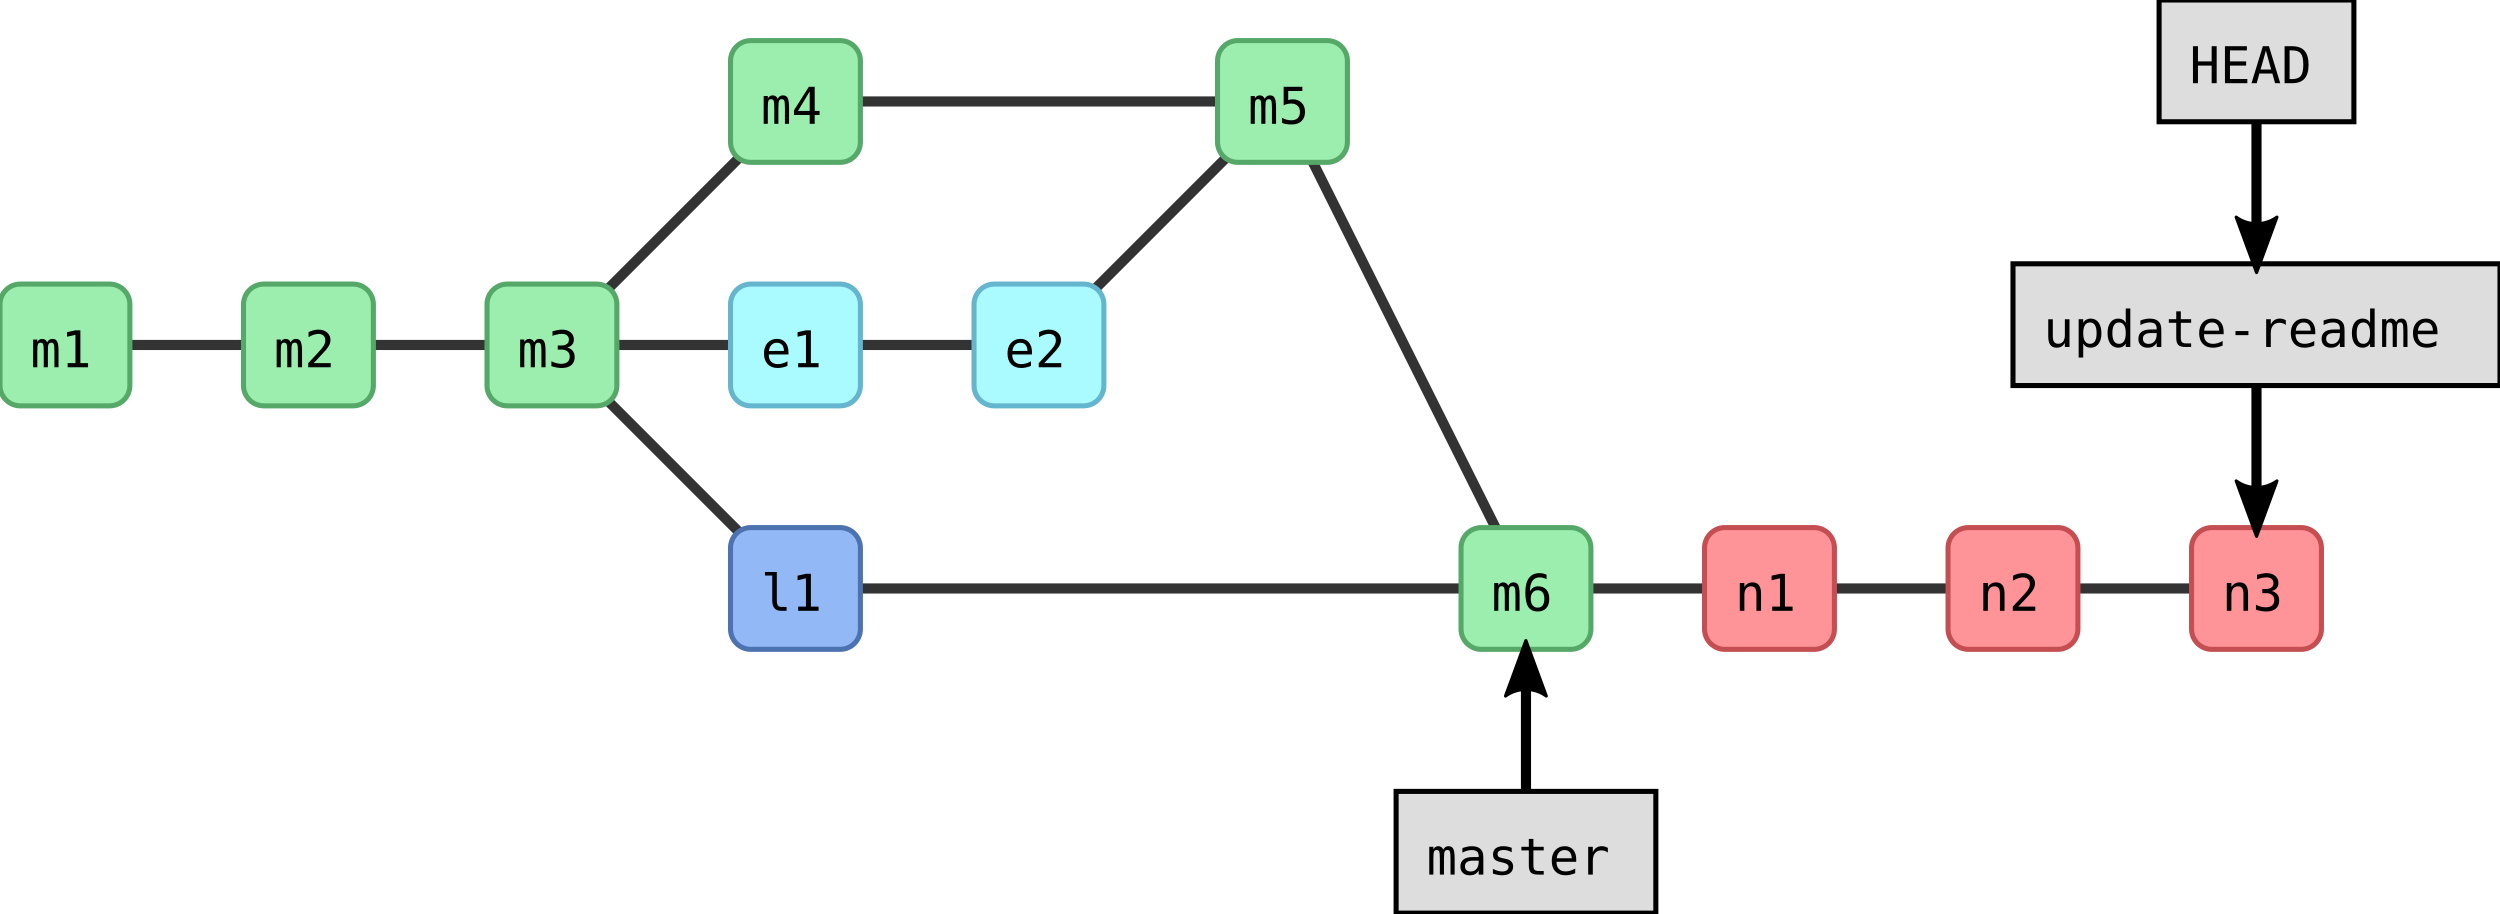
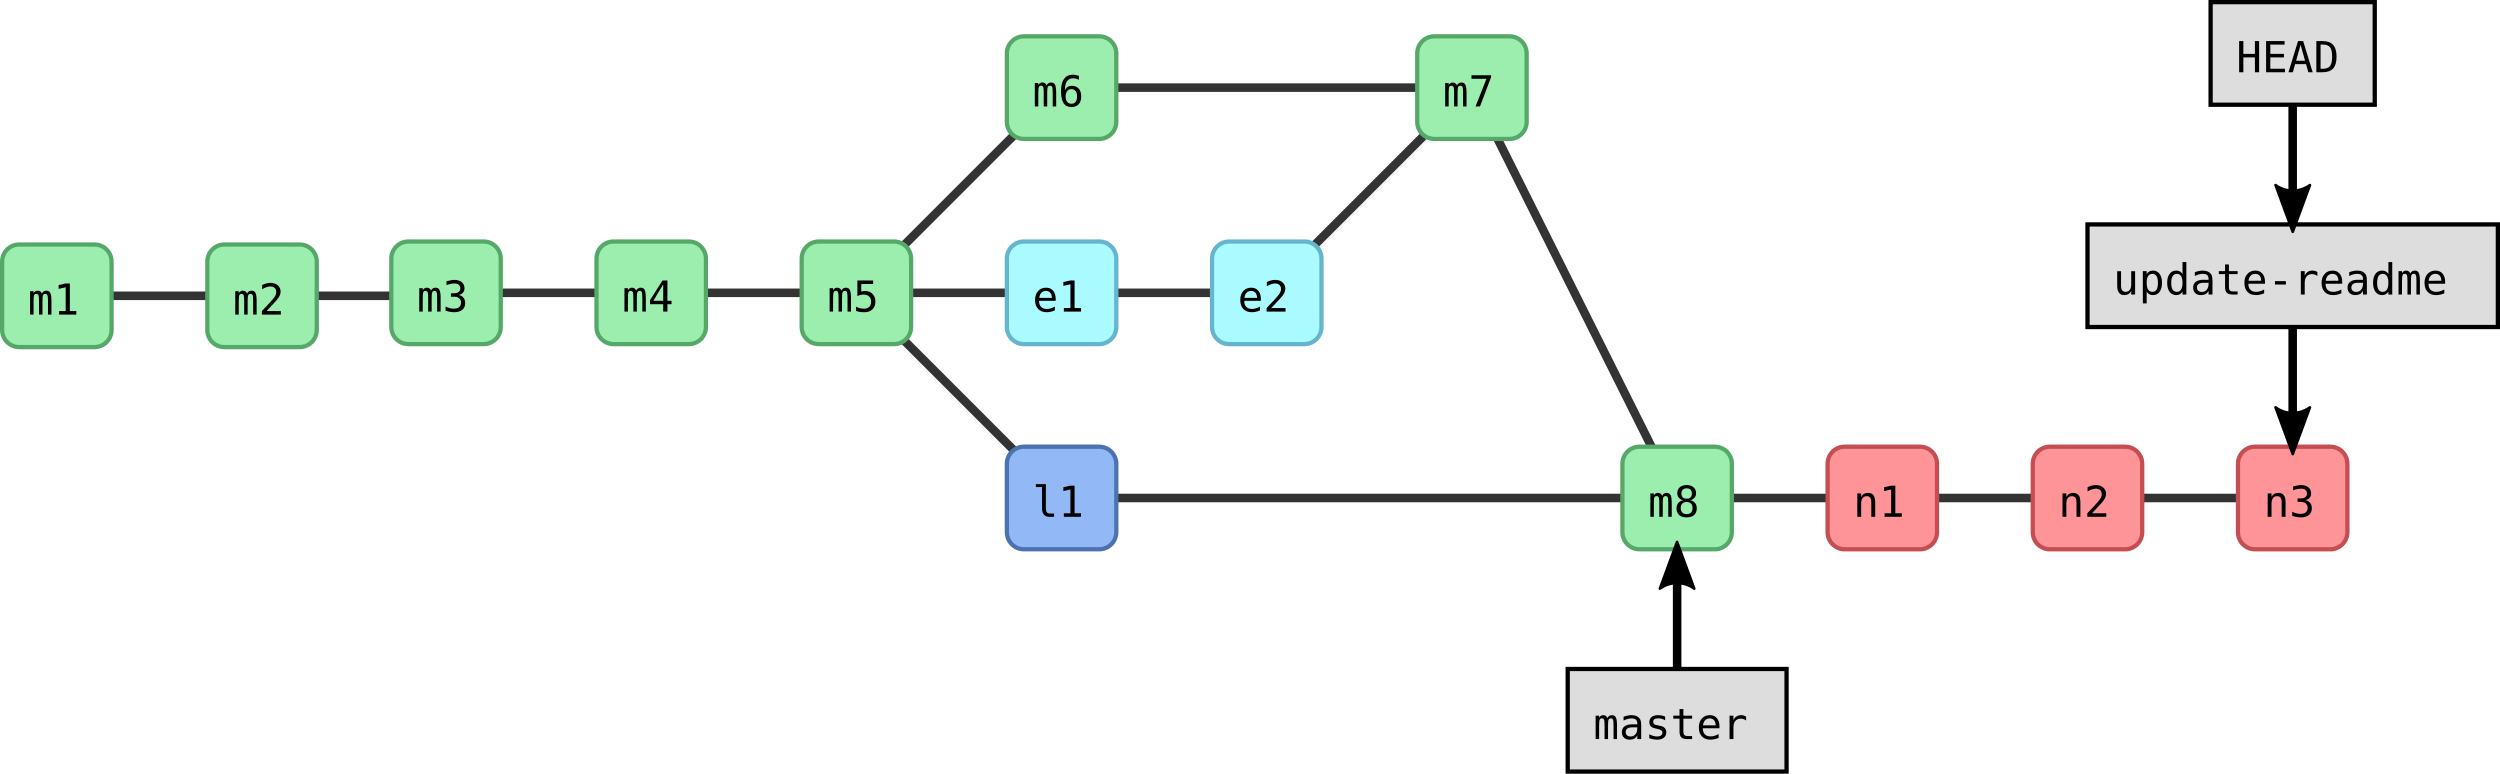
- <svg xmlns="http://www.w3.org/2000/svg" width="616.0" height="225.0" id="svg2" version="1.1">
+ <svg xmlns="http://www.w3.org/2000/svg" width="731.053" height="226.25" id="svg2" version="1.1">
  <defs id="defs4">
-     <marker orient="auto" refY="0.0" refX="0.0" id="fullmarker" style="overflow:visible;">
-       <path style="opacity:1.0;fill:#000000;stroke:#000000;fill-rule:evenodd;stroke-width:0.625;stroke-linejoin:round;" d="M 8.719,4.034 L -2.207,0.016 L 8.719,-4.002 C 6.973,-1.63 6.983,1.616 8.719,4.034 z " transform="scale(0.5) rotate(180) translate(0,0)" />
+     <marker orient="auto" refY="0" refX="0" id="fullmarker" style="overflow:visible">
+       <path style="opacity:1;fill:#000000;fill-rule:evenodd;stroke:#000000;stroke-width:0.625;stroke-linejoin:round" d="M 8.719,4.034 -2.207,0.016 8.719,-4.002 c -1.745,2.372 -1.735,5.617 -6e-7,8.035 z" transform="scale(-0.5)" id="path2" />
    </marker>
-     <marker orient="auto" refY="0.0" refX="0.0" id="ghostmarker" style="overflow:visible;">
-       <path style="opacity:0.2;fill:#000000;stroke:#000000;fill-rule:evenodd;stroke-width:0.625;stroke-linejoin:round;" d="M 8.719,4.034 L -2.207,0.016 L 8.719,-4.002 C 6.973,-1.63 6.983,1.616 8.719,4.034 z " transform="scale(0.5) rotate(180) translate(0,0)" />
+     <marker orient="auto" refY="0" refX="0" id="ghostmarker" style="overflow:visible">
+       <path style="opacity:0.2;fill:#000000;fill-rule:evenodd;stroke:#000000;stroke-width:0.625;stroke-linejoin:round" d="M 8.719,4.034 -2.207,0.016 8.719,-4.002 c -1.745,2.372 -1.735,5.617 -6e-7,8.035 z" transform="scale(-0.5)" id="path5" />
    </marker>
  </defs>
-   <g transform="translate(-0.0,70.0) rotate(0)" id="layer1">
-     <line x1="196.0" y1="15.0" x2="256.0" y2="15.0" style="stroke:#000000;                         stroke-width:2.5;                         stroke-opacity:0.8" />
-     <line x1="256.0" y1="15.0" x2="316.0" y2="-45.0" style="stroke:#000000;                         stroke-width:2.5;                         stroke-opacity:0.8" />
-     <line x1="196.0" y1="-45.0" x2="316.0" y2="-45.0" style="stroke:#000000;                         stroke-width:2.5;                         stroke-opacity:0.8" />
-     <line x1="316.0" y1="-45.0" x2="376.0" y2="75.0" style="stroke:#000000;                         stroke-width:2.5;                         stroke-opacity:0.8" />
-     <line x1="196.0" y1="75.0" x2="376.0" y2="75.0" style="stroke:#000000;                         stroke-width:2.5;                         stroke-opacity:0.8" />
-     <line x1="376.0" y1="75.0" x2="436.0" y2="75.0" style="stroke:#000000;                         stroke-width:2.5;                         stroke-opacity:0.8" />
-     <line x1="16.0" y1="15.0" x2="76.0" y2="15.0" style="stroke:#000000;                         stroke-width:2.5;                         stroke-opacity:0.8" />
-     <line x1="76.0" y1="15.0" x2="136.0" y2="15.0" style="stroke:#000000;                         stroke-width:2.5;                         stroke-opacity:0.8" />
-     <line x1="136.0" y1="15.0" x2="196.0" y2="15.0" style="stroke:#000000;                         stroke-width:2.5;                         stroke-opacity:0.8" />
-     <line x1="136.0" y1="15.0" x2="196.0" y2="-45.0" style="stroke:#000000;                         stroke-width:2.5;                         stroke-opacity:0.8" />
-     <line x1="136.0" y1="15.0" x2="196.0" y2="75.0" style="stroke:#000000;                         stroke-width:2.5;                         stroke-opacity:0.8" />
-     <line x1="436.0" y1="75.0" x2="496.0" y2="75.0" style="stroke:#000000;                         stroke-width:2.5;                         stroke-opacity:0.8" />
-     <line x1="496.0" y1="75.0" x2="556.0" y2="75.0" style="stroke:#000000;                         stroke-width:2.5;                         stroke-opacity:0.8" />
-     <rect style="fill:#aafbff;                         stroke:#64B5CD;                         stroke-width:1.25;                         stroke-miterlimit:4;                         stroke-opacity:1.0;                         stroke-dasharray:none" width="32.0" height="30.0" x="180.0" y="0.0" ry="5.0" />
-     <text style="font-size:12.5px;                         font-style:normal;                         font-weight:normal;                         line-height:125%%;                         letter-spacing:0px;                         word-spacing:0px;                         fill:#000000;                         fill-opacity:1.0;                         stroke:none;                         font-family:DejaVu Sans Mono" x="187.5" y="20.5">e1</text>
-     <rect style="fill:#aafbff;                         stroke:#64B5CD;                         stroke-width:1.25;                         stroke-miterlimit:4;                         stroke-opacity:1.0;                         stroke-dasharray:none" width="32.0" height="30.0" x="240.0" y="0.0" ry="5.0" />
-     <text style="font-size:12.5px;                         font-style:normal;                         font-weight:normal;                         line-height:125%%;                         letter-spacing:0px;                         word-spacing:0px;                         fill:#000000;                         fill-opacity:1.0;                         stroke:none;                         font-family:DejaVu Sans Mono" x="247.5" y="20.5">e2</text>
-     <rect style="fill:#9beeae;                         stroke:#55A868;                         stroke-width:1.25;                         stroke-miterlimit:4;                         stroke-opacity:1.0;                         stroke-dasharray:none" width="32.0" height="30.0" x="180.0" y="-60.0" ry="5.0" />
-     <text style="font-size:12.5px;                         font-style:normal;                         font-weight:normal;                         line-height:125%%;                         letter-spacing:0px;                         word-spacing:0px;                         fill:#000000;                         fill-opacity:1.0;                         stroke:none;                         font-family:DejaVu Sans Mono" x="187.5" y="-39.5">m4</text>
-     <rect style="fill:#9beeae;                         stroke:#55A868;                         stroke-width:1.25;                         stroke-miterlimit:4;                         stroke-opacity:1.0;                         stroke-dasharray:none" width="32.0" height="30.0" x="300.0" y="-60.0" ry="5.0" />
-     <text style="font-size:12.5px;                         font-style:normal;                         font-weight:normal;                         line-height:125%%;                         letter-spacing:0px;                         word-spacing:0px;                         fill:#000000;                         fill-opacity:1.0;                         stroke:none;                         font-family:DejaVu Sans Mono" x="307.5" y="-39.5">m5</text>
-     <rect style="fill:#92b8f6;                         stroke:#4C72B0;                         stroke-width:1.25;                         stroke-miterlimit:4;                         stroke-opacity:1.0;                         stroke-dasharray:none" width="32.0" height="30.0" x="180.0" y="60.0" ry="5.0" />
-     <text style="font-size:12.5px;                         font-style:normal;                         font-weight:normal;                         line-height:125%%;                         letter-spacing:0px;                         word-spacing:0px;                         fill:#000000;                         fill-opacity:1.0;                         stroke:none;                         font-family:DejaVu Sans Mono" x="187.5" y="80.5">l1</text>
-     <rect style="fill:#9beeae;                         stroke:#55A868;                         stroke-width:1.25;                         stroke-miterlimit:4;                         stroke-opacity:1.0;                         stroke-dasharray:none" width="32.0" height="30.0" x="360.0" y="60.0" ry="5.0" />
-     <text style="font-size:12.5px;                         font-style:normal;                         font-weight:normal;                         line-height:125%%;                         letter-spacing:0px;                         word-spacing:0px;                         fill:#000000;                         fill-opacity:1.0;                         stroke:none;                         font-family:DejaVu Sans Mono" x="367.5" y="80.5">m6</text>
-     <rect style="fill:#9beeae;                         stroke:#55A868;                         stroke-width:1.25;                         stroke-miterlimit:4;                         stroke-opacity:1.0;                         stroke-dasharray:none" width="32.0" height="30.0" x="0.0" y="0.0" ry="5.0" />
-     <text style="font-size:12.5px;                         font-style:normal;                         font-weight:normal;                         line-height:125%%;                         letter-spacing:0px;                         word-spacing:0px;                         fill:#000000;                         fill-opacity:1.0;                         stroke:none;                         font-family:DejaVu Sans Mono" x="7.5" y="20.5">m1</text>
-     <rect style="fill:#9beeae;                         stroke:#55A868;                         stroke-width:1.25;                         stroke-miterlimit:4;                         stroke-opacity:1.0;                         stroke-dasharray:none" width="32.0" height="30.0" x="60.0" y="0.0" ry="5.0" />
-     <text style="font-size:12.5px;                         font-style:normal;                         font-weight:normal;                         line-height:125%%;                         letter-spacing:0px;                         word-spacing:0px;                         fill:#000000;                         fill-opacity:1.0;                         stroke:none;                         font-family:DejaVu Sans Mono" x="67.5" y="20.5">m2</text>
-     <rect style="fill:#9beeae;                         stroke:#55A868;                         stroke-width:1.25;                         stroke-miterlimit:4;                         stroke-opacity:1.0;                         stroke-dasharray:none" width="32.0" height="30.0" x="120.0" y="0.0" ry="5.0" />
-     <text style="font-size:12.5px;                         font-style:normal;                         font-weight:normal;                         line-height:125%%;                         letter-spacing:0px;                         word-spacing:0px;                         fill:#000000;                         fill-opacity:1.0;                         stroke:none;                         font-family:DejaVu Sans Mono" x="127.5" y="20.5">m3</text>
-     <rect style="fill:#ff9498;                         stroke:#C44E52;                         stroke-width:1.25;                         stroke-miterlimit:4;                         stroke-opacity:1.0;                         stroke-dasharray:none" width="32.0" height="30.0" x="420.0" y="60.0" ry="5.0" />
-     <text style="font-size:12.5px;                         font-style:normal;                         font-weight:normal;                         line-height:125%%;                         letter-spacing:0px;                         word-spacing:0px;                         fill:#000000;                         fill-opacity:1.0;                         stroke:none;                         font-family:DejaVu Sans Mono" x="427.5" y="80.5">n1</text>
-     <rect style="fill:#ff9498;                         stroke:#C44E52;                         stroke-width:1.25;                         stroke-miterlimit:4;                         stroke-opacity:1.0;                         stroke-dasharray:none" width="32.0" height="30.0" x="480.0" y="60.0" ry="5.0" />
-     <text style="font-size:12.5px;                         font-style:normal;                         font-weight:normal;                         line-height:125%%;                         letter-spacing:0px;                         word-spacing:0px;                         fill:#000000;                         fill-opacity:1.0;                         stroke:none;                         font-family:DejaVu Sans Mono" x="487.5" y="80.5">n2</text>
-     <rect style="fill:#ff9498;                         stroke:#C44E52;                         stroke-width:1.25;                         stroke-miterlimit:4;                         stroke-opacity:1.0;                         stroke-dasharray:none" width="32.0" height="30.0" x="540.0" y="60.0" ry="5.0" />
-     <text style="font-size:12.5px;                         font-style:normal;                         font-weight:normal;                         line-height:125%%;                         letter-spacing:0px;                         word-spacing:0px;                         fill:#000000;                         fill-opacity:1.0;                         stroke:none;                         font-family:DejaVu Sans Mono" x="547.5" y="80.5">n3</text>
-     <path style="fill:none;                  stroke:#000000;                  stroke-width:2.5;                  stroke-linecap:butt;                  stroke-linejoin:miter;                  stroke-opacity:1.0;                  marker-end:url(#fullmarker);                  stroke-miterlimit:4;                  stroke-dasharray:none" d="M 556.0,10.0 556.0,59.4" />
-     <rect style="fill:#dddddd;                         stroke:#000000;                         stroke-width:1.25;                         stroke-miterlimit:4;                         stroke-opacity:1.0;                         stroke-dasharray:none" width="120.0" height="30.0" x="496.0" y="-5.0" ry="0.0" />
-     <text style="font-size:12.5px;                         font-style:normal;                         font-weight:normal;                         line-height:125%%;                         letter-spacing:0px;                         word-spacing:0px;                         fill:#000000;                         fill-opacity:1.0;                         stroke:none;                         font-family:DejaVu Sans Mono" x="503.5" y="15.5">update-readme</text>
-     <path style="fill:none;                  stroke:#000000;                  stroke-width:2.5;                  stroke-linecap:butt;                  stroke-linejoin:miter;                  stroke-opacity:1.0;                  marker-end:url(#fullmarker);                  stroke-miterlimit:4;                  stroke-dasharray:none" d="M 556.0,-55.0 556.0,-5.6" />
-     <rect style="fill:#dddddd;                         stroke:#000000;                         stroke-width:1.25;                         stroke-miterlimit:4;                         stroke-opacity:1.0;                         stroke-dasharray:none" width="48.0" height="30.0" x="532.0" y="-70.0" ry="0.0" />
-     <text style="font-size:12.5px;                         font-style:normal;                         font-weight:normal;                         line-height:125%%;                         letter-spacing:0px;                         word-spacing:0px;                         fill:#000000;                         fill-opacity:1.0;                         stroke:none;                         font-family:DejaVu Sans Mono" x="539.5" y="-49.5">HEAD</text>
-     <path style="fill:none;                  stroke:#000000;                  stroke-width:2.5;                  stroke-linecap:butt;                  stroke-linejoin:miter;                  stroke-opacity:1.0;                  marker-end:url(#fullmarker);                  stroke-miterlimit:4;                  stroke-dasharray:none" d="M 376.0,140.0 376.0,90.6" />
-     <rect style="fill:#dddddd;                         stroke:#000000;                         stroke-width:1.25;                         stroke-miterlimit:4;                         stroke-opacity:1.0;                         stroke-dasharray:none" width="64.0" height="30.0" x="344.0" y="125.0" ry="0.0" />
-     <text style="font-size:12.5px;                         font-style:normal;                         font-weight:normal;                         line-height:125%%;                         letter-spacing:0px;                         word-spacing:0px;                         fill:#000000;                         fill-opacity:1.0;                         stroke:none;                         font-family:DejaVu Sans Mono" x="351.5" y="145.5">master</text>
+   <g transform="translate(114.4276,70.625)" id="layer1">
+     <line x1="-37.803" y1="15.875" x2="22.197" y2="15.875" style="stroke:#000000;stroke-width:2.5;stroke-opacity:0.8" id="line23-6" />
+     <line x1="196" y1="15" x2="256" y2="15" style="stroke:#000000;stroke-width:2.5;stroke-opacity:0.8" id="line9" />
+     <line x1="256" y1="15" x2="316" y2="-45" style="stroke:#000000;stroke-width:2.5;stroke-opacity:0.8" id="line11" />
+     <line x1="196" y1="-45" x2="316" y2="-45" style="stroke:#000000;stroke-width:2.5;stroke-opacity:0.8" id="line13" />
+     <line x1="316" y1="-45" x2="376" y2="75" style="stroke:#000000;stroke-width:2.5;stroke-opacity:0.8" id="line15" />
+     <line x1="196" y1="75" x2="376" y2="75" style="stroke:#000000;stroke-width:2.5;stroke-opacity:0.8" id="line17" />
+     <line x1="376" y1="75" x2="436" y2="75" style="stroke:#000000;stroke-width:2.5;stroke-opacity:0.8" id="line19" />
+     <line x1="16" y1="15" x2="76" y2="15" style="stroke:#000000;stroke-width:2.5;stroke-opacity:0.8" id="line21" />
+     <line x1="76" y1="15" x2="136" y2="15" style="stroke:#000000;stroke-width:2.5;stroke-opacity:0.8" id="line23" />
+     <line x1="136" y1="15" x2="196" y2="15" style="stroke:#000000;stroke-width:2.5;stroke-opacity:0.8" id="line25" />
+     <line x1="136" y1="15" x2="196" y2="-45" style="stroke:#000000;stroke-width:2.5;stroke-opacity:0.8" id="line27" />
+     <line x1="136" y1="15" x2="196" y2="75" style="stroke:#000000;stroke-width:2.5;stroke-opacity:0.8" id="line29" />
+     <line x1="436" y1="75" x2="496" y2="75" style="stroke:#000000;stroke-width:2.5;stroke-opacity:0.8" id="line31" />
+     <line x1="496" y1="75" x2="556" y2="75" style="stroke:#000000;stroke-width:2.5;stroke-opacity:0.8" id="line33" />
+     <rect style="fill:#aafbff;stroke:#64b5cd;stroke-width:1.25;stroke-miterlimit:4;stroke-dasharray:none;stroke-opacity:1" width="32" height="30" x="180" y="0" ry="5" id="rect35" />
+     <text style="font-style:normal;font-weight:normal;font-size:12.5px;line-height:0%;font-family:'DejaVu Sans Mono';letter-spacing:0px;word-spacing:0px;fill:#000000;fill-opacity:1;stroke:none" x="187.5" y="20.5" id="text37">e1</text>
+     <rect style="fill:#aafbff;stroke:#64b5cd;stroke-width:1.25;stroke-miterlimit:4;stroke-dasharray:none;stroke-opacity:1" width="32" height="30" x="240" y="0" ry="5" id="rect39" />
+     <text style="font-style:normal;font-weight:normal;font-size:12.5px;line-height:0%;font-family:'DejaVu Sans Mono';letter-spacing:0px;word-spacing:0px;fill:#000000;fill-opacity:1;stroke:none" x="247.5" y="20.5" id="text41">e2</text>
+     <rect style="fill:#9beeae;stroke:#55a868;stroke-width:1.25;stroke-miterlimit:4;stroke-dasharray:none;stroke-opacity:1" width="32" height="30" x="180" y="-60" ry="5" id="rect43" />
+     <text style="font-style:normal;font-weight:normal;font-size:12.5px;line-height:0%;font-family:'DejaVu Sans Mono';letter-spacing:0px;word-spacing:0px;fill:#000000;fill-opacity:1;stroke:none" x="187.5" y="-39.5" id="text45">m6</text>
+     <rect style="fill:#9beeae;stroke:#55a868;stroke-width:1.25;stroke-miterlimit:4;stroke-dasharray:none;stroke-opacity:1" width="32" height="30" x="300" y="-60" ry="5" id="rect47" />
+     <text style="font-style:normal;font-weight:normal;font-size:12.5px;line-height:0%;font-family:'DejaVu Sans Mono';letter-spacing:0px;word-spacing:0px;fill:#000000;fill-opacity:1;stroke:none" x="307.5" y="-39.5" id="text49">m7</text>
+     <rect style="fill:#92b8f6;stroke:#4c72b0;stroke-width:1.25;stroke-miterlimit:4;stroke-dasharray:none;stroke-opacity:1" width="32" height="30" x="180" y="60" ry="5" id="rect51" />
+     <text style="font-style:normal;font-weight:normal;font-size:12.5px;line-height:0%;font-family:'DejaVu Sans Mono';letter-spacing:0px;word-spacing:0px;fill:#000000;fill-opacity:1;stroke:none" x="187.5" y="80.5" id="text53">l1</text>
+     <rect style="fill:#9beeae;stroke:#55a868;stroke-width:1.25;stroke-miterlimit:4;stroke-dasharray:none;stroke-opacity:1" width="32" height="30" x="360" y="60" ry="5" id="rect55" />
+     <text style="font-style:normal;font-weight:normal;font-size:12.5px;line-height:0%;font-family:'DejaVu Sans Mono';letter-spacing:0px;word-spacing:0px;fill:#000000;fill-opacity:1;stroke:none" x="367.5" y="80.5" id="text57">m8</text>
+     <rect style="fill:#9beeae;stroke:#55a868;stroke-width:1.25;stroke-miterlimit:4;stroke-dasharray:none;stroke-opacity:1" width="32" height="30" x="0" y="0" ry="5" id="rect59" />
+     <text style="font-style:normal;font-weight:normal;font-size:12.5px;line-height:0%;font-family:'DejaVu Sans Mono';letter-spacing:0px;word-spacing:0px;fill:#000000;fill-opacity:1;stroke:none" x="7.5" y="20.5" id="text61">m3</text>
+     <rect style="fill:#9beeae;stroke:#55a868;stroke-width:1.25;stroke-miterlimit:4;stroke-dasharray:none;stroke-opacity:1" width="32" height="30" x="60" y="0" ry="5" id="rect63" />
+     <text style="font-style:normal;font-weight:normal;font-size:12.5px;line-height:0%;font-family:'DejaVu Sans Mono';letter-spacing:0px;word-spacing:0px;fill:#000000;fill-opacity:1;stroke:none" x="67.5" y="20.5" id="text65">m4</text>
+     <rect style="fill:#9beeae;stroke:#55a868;stroke-width:1.25;stroke-miterlimit:4;stroke-dasharray:none;stroke-opacity:1" width="32" height="30" x="120" y="0" ry="5" id="rect67" />
+     <text style="font-style:normal;font-weight:normal;font-size:12.5px;line-height:0%;font-family:'DejaVu Sans Mono';letter-spacing:0px;word-spacing:0px;fill:#000000;fill-opacity:1;stroke:none" x="127.5" y="20.5" id="text69">m5</text>
+     <rect style="fill:#ff9498;stroke:#c44e52;stroke-width:1.25;stroke-miterlimit:4;stroke-dasharray:none;stroke-opacity:1" width="32" height="30" x="420" y="60" ry="5" id="rect71" />
+     <text style="font-style:normal;font-weight:normal;font-size:12.5px;line-height:0%;font-family:'DejaVu Sans Mono';letter-spacing:0px;word-spacing:0px;fill:#000000;fill-opacity:1;stroke:none" x="427.5" y="80.5" id="text73">n1</text>
+     <rect style="fill:#ff9498;stroke:#c44e52;stroke-width:1.25;stroke-miterlimit:4;stroke-dasharray:none;stroke-opacity:1" width="32" height="30" x="480" y="60" ry="5" id="rect75" />
+     <text style="font-style:normal;font-weight:normal;font-size:12.5px;line-height:0%;font-family:'DejaVu Sans Mono';letter-spacing:0px;word-spacing:0px;fill:#000000;fill-opacity:1;stroke:none" x="487.5" y="80.5" id="text77">n2</text>
+     <rect style="fill:#ff9498;stroke:#c44e52;stroke-width:1.25;stroke-miterlimit:4;stroke-dasharray:none;stroke-opacity:1" width="32" height="30" x="540" y="60" ry="5" id="rect79" />
+     <text style="font-style:normal;font-weight:normal;font-size:12.5px;line-height:0%;font-family:'DejaVu Sans Mono';letter-spacing:0px;word-spacing:0px;fill:#000000;fill-opacity:1;stroke:none" x="547.5" y="80.5" id="text81">n3</text>
+     <path style="fill:none;stroke:#000000;stroke-width:2.5;stroke-linecap:butt;stroke-linejoin:miter;stroke-miterlimit:4;stroke-dasharray:none;stroke-opacity:1;marker-end:url(#fullmarker)" d="M 556,10 V 59.4" id="path83" />
+     <rect style="fill:#dddddd;stroke:#000000;stroke-width:1.25;stroke-miterlimit:4;stroke-dasharray:none;stroke-opacity:1" width="120" height="30" x="496" y="-5" ry="0.0" id="rect85" />
+     <text style="font-style:normal;font-weight:normal;font-size:12.5px;line-height:0%;font-family:'DejaVu Sans Mono';letter-spacing:0px;word-spacing:0px;fill:#000000;fill-opacity:1;stroke:none" x="503.5" y="15.5" id="text87">update-readme</text>
+     <path style="fill:none;stroke:#000000;stroke-width:2.5;stroke-linecap:butt;stroke-linejoin:miter;stroke-miterlimit:4;stroke-dasharray:none;stroke-opacity:1;marker-end:url(#fullmarker)" d="M 556,-55 V -5.6" id="path89" />
+     <rect style="fill:#dddddd;stroke:#000000;stroke-width:1.25;stroke-miterlimit:4;stroke-dasharray:none;stroke-opacity:1" width="48" height="30" x="532" y="-70" ry="0.0" id="rect91" />
+     <text style="font-style:normal;font-weight:normal;font-size:12.5px;line-height:0%;font-family:'DejaVu Sans Mono';letter-spacing:0px;word-spacing:0px;fill:#000000;fill-opacity:1;stroke:none" x="539.5" y="-49.5" id="text93">HEAD</text>
+     <path style="fill:none;stroke:#000000;stroke-width:2.5;stroke-linecap:butt;stroke-linejoin:miter;stroke-miterlimit:4;stroke-dasharray:none;stroke-opacity:1;marker-end:url(#fullmarker)" d="M 376,140 V 90.6" id="path95" />
+     <rect style="fill:#dddddd;stroke:#000000;stroke-width:1.25;stroke-miterlimit:4;stroke-dasharray:none;stroke-opacity:1" width="64" height="30" x="344" y="125" ry="0.0" id="rect97" />
+     <text style="font-style:normal;font-weight:normal;font-size:12.5px;line-height:0%;font-family:'DejaVu Sans Mono';letter-spacing:0px;word-spacing:0px;fill:#000000;fill-opacity:1;stroke:none" x="351.5" y="145.5" id="text99">master</text>
+     <line x1="-97.803" y1="15.875" x2="-37.803" y2="15.875" style="stroke:#000000;stroke-width:2.5;stroke-opacity:0.8" id="line21-3" />
+     <rect style="fill:#9beeae;stroke:#55a868;stroke-width:1.25;stroke-miterlimit:4;stroke-dasharray:none;stroke-opacity:1" width="32" height="30" x="-113.803" y="0.875" ry="5" id="rect59-7" />
+     <text style="font-style:normal;font-weight:normal;font-size:12.5px;line-height:0%;font-family:'DejaVu Sans Mono';letter-spacing:0px;word-spacing:0px;fill:#000000;fill-opacity:1;stroke:none" x="-106.303" y="21.375" id="text61-5">m1</text>
+     <rect style="fill:#9beeae;stroke:#55a868;stroke-width:1.25;stroke-miterlimit:4;stroke-dasharray:none;stroke-opacity:1" width="32" height="30" x="-53.803" y="0.875" ry="5" id="rect63-3" />
+     <text style="font-style:normal;font-weight:normal;font-size:12.5px;line-height:0%;font-family:'DejaVu Sans Mono';letter-spacing:0px;word-spacing:0px;fill:#000000;fill-opacity:1;stroke:none" x="-46.303" y="21.375" id="text65-5">m2</text>
  </g>
</svg>
